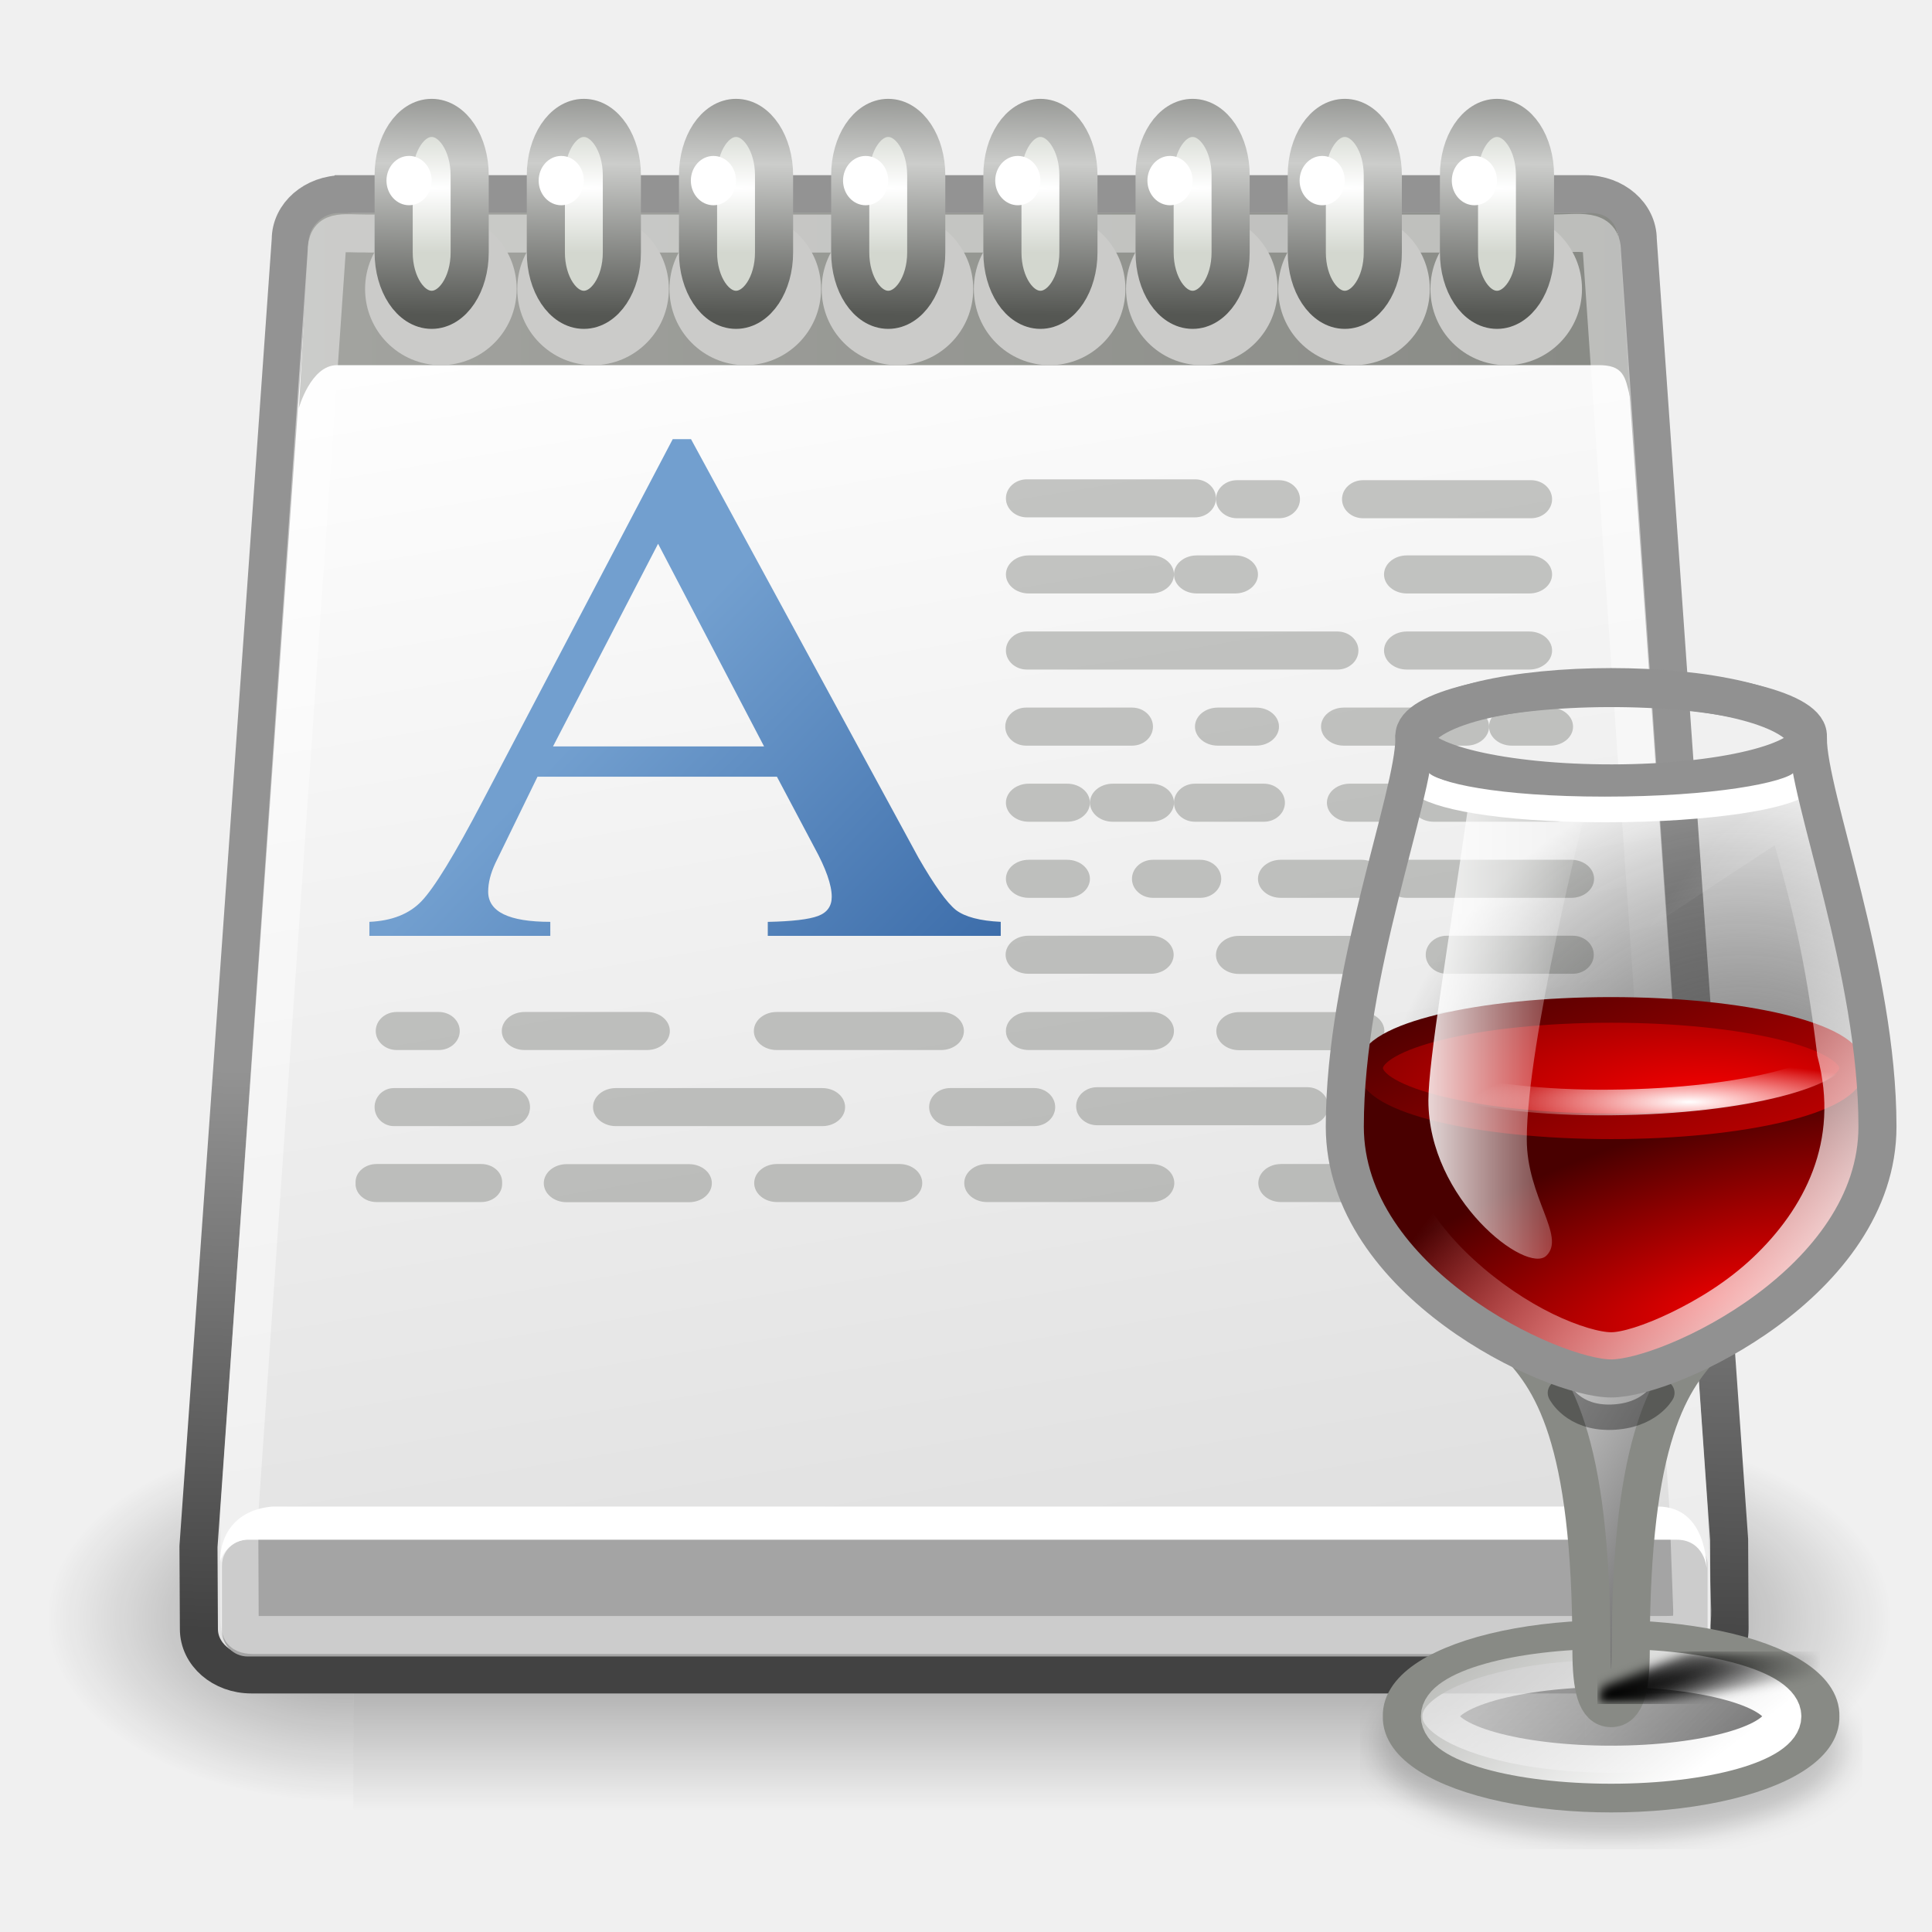
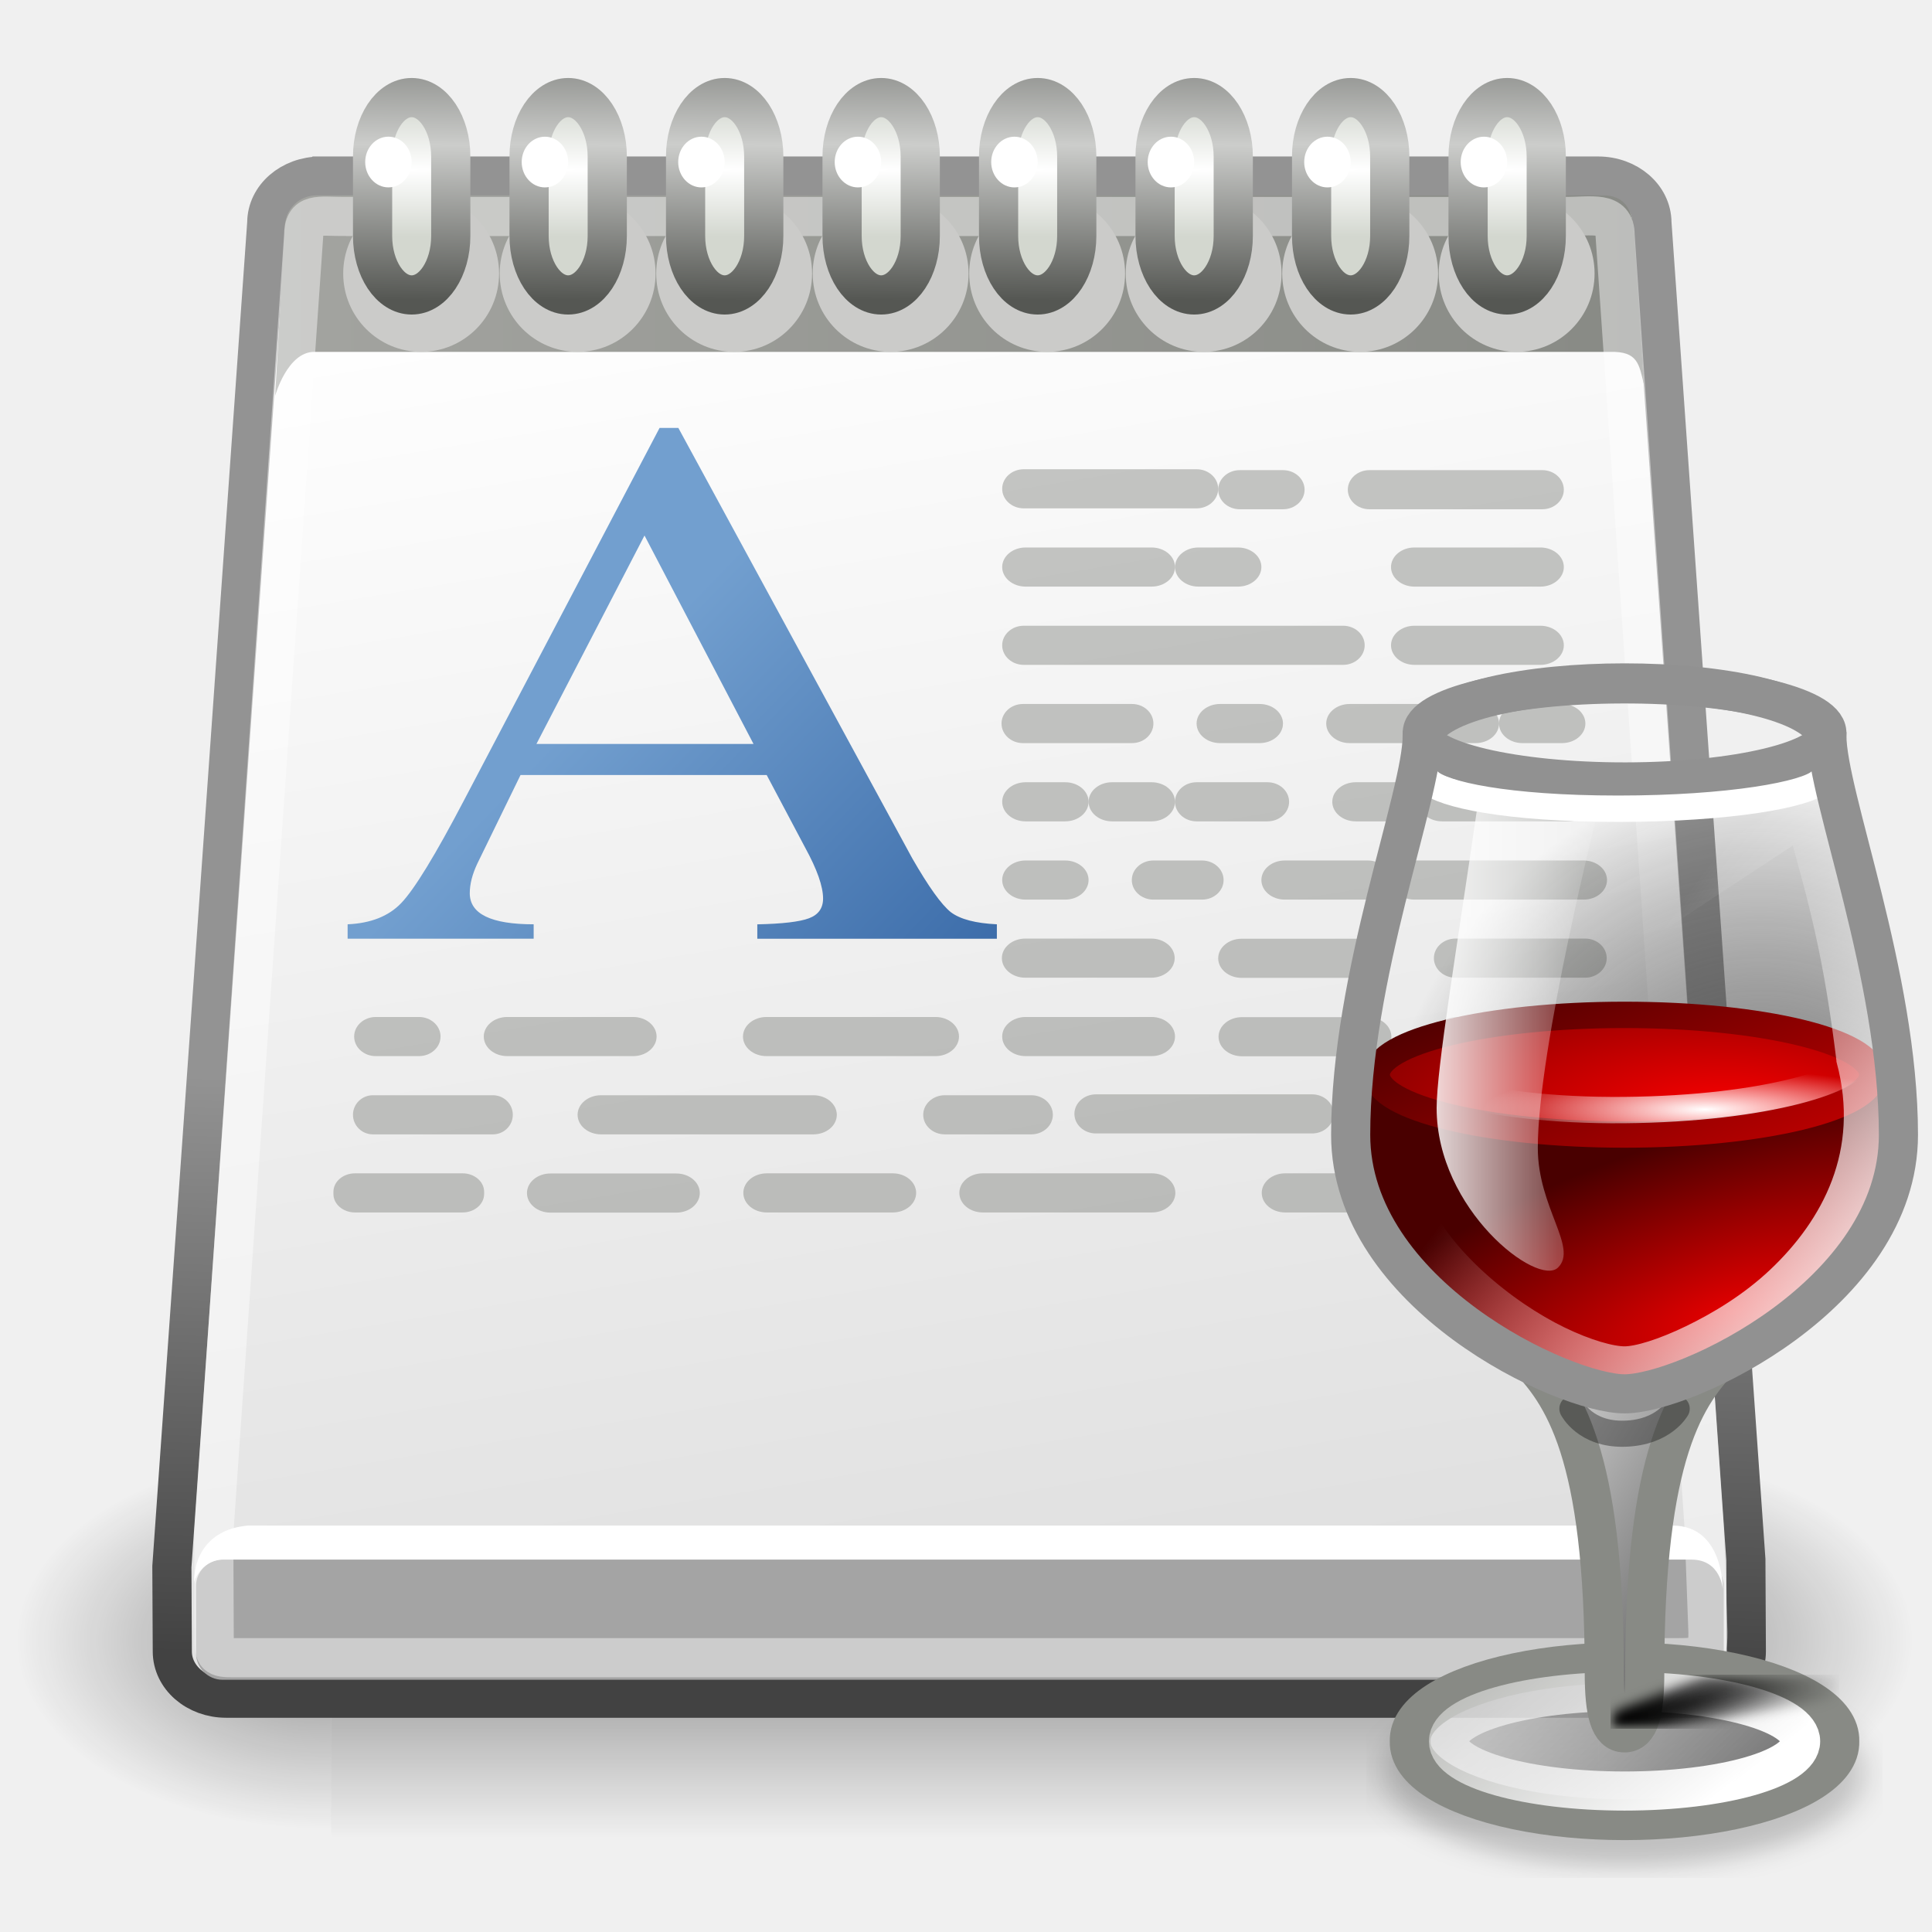
- <svg xmlns="http://www.w3.org/2000/svg" xmlns:xlink="http://www.w3.org/1999/xlink" width="64" height="64" id="svg4936" version="1.1" viewBox="0 0 64 64">
+ <svg xmlns="http://www.w3.org/2000/svg" xmlns:xlink="http://www.w3.org/1999/xlink" width="512" height="512" id="svg4936" version="1.1" viewBox="0 0 512 512">
  <defs id="defs4938">
    <linearGradient xlink:href="#linearGradient5127" id="linearGradient3483" gradientUnits="userSpaceOnUse" gradientTransform="matrix(0.06707255,0,0,0.041103,7.401555,29.93859)" x1="302.86" y1="366.65" x2="302.86" y2="609.51" />
    <linearGradient id="linearGradient5127" y2="609.51" gradientUnits="userSpaceOnUse" x2="302.86" gradientTransform="matrix(0.06707255,0,0,0.041103,7.401555,29.93859)" y1="366.65" x1="302.86">
      <stop id="stop5050-3" stop-color="#000" stop-opacity="0" offset="0" />
      <stop id="stop5056-38" stop-color="#000" offset="0.5" />
      <stop id="stop5052-0" stop-color="#000" stop-opacity="0" offset="1" />
    </linearGradient>
    <radialGradient xlink:href="#linearGradient5060" id="radialGradient3485" gradientUnits="userSpaceOnUse" gradientTransform="matrix(0.06707255,0,0,0.041103,7.414755,29.93859)" cx="605.71" cy="486.65" r="117.14" />
    <linearGradient id="linearGradient5060">
      <stop id="stop5062" stop-color="#000" offset="0" />
      <stop id="stop5064" stop-color="#000" stop-opacity="0" offset="1" />
    </linearGradient>
    <radialGradient xlink:href="#linearGradient5060" id="radialGradient3487" gradientUnits="userSpaceOnUse" gradientTransform="matrix(-0.06707255,0,0,0.041103,55.87223,29.93859)" cx="605.71" cy="486.65" r="117.14" />
    <linearGradient xlink:href="#linearGradient5116" id="linearGradient3489" gradientUnits="userSpaceOnUse" gradientTransform="matrix(1.137871,0,0,1,5.357601,8.000004)" x1="21.043" y1="42.833" x2="14.284" y2="6.833" />
    <linearGradient id="linearGradient5116" y2="6.833" gradientUnits="userSpaceOnUse" x2="14.284" gradientTransform="matrix(1.137871,0,0,1,5.357601,8.000004)" y1="42.833" x1="21.043">
      <stop id="stop2857-1" stop-color="#dfdfdf" offset="0" />
      <stop id="stop2859-1" stop-color="#FFF" offset="1" />
    </linearGradient>
    <linearGradient xlink:href="#linearGradient5118" id="linearGradient3491" gradientUnits="userSpaceOnUse" gradientTransform="translate(8.018485,8.000004)" x1="26.612" y1="28.083" x2="26.228" y2="42.833" />
    <linearGradient id="linearGradient5118" y2="42.833" gradientUnits="userSpaceOnUse" x2="26.228" gradientTransform="translate(8.018485,8.000004)" y1="28.083" x1="26.612">
      <stop id="stop2875-3" stop-color="#939393" offset="0" />
      <stop id="stop2877-40" stop-color="#424242" offset="1" />
    </linearGradient>
    <linearGradient xlink:href="#linearGradient5080" id="linearGradient3493" gradientUnits="userSpaceOnUse" gradientTransform="matrix(1.473815,0,0,1.188823,5.556046,12.01578)" x1="11" y1="12" x2="18.962" y2="18.183" />
    <linearGradient id="linearGradient5080" y2="18.183" gradientUnits="userSpaceOnUse" x2="18.962" gradientTransform="matrix(1.473815,0,0,1.188823,5.556046,12.01578)" y1="12" x1="11">
      <stop id="stop4769-8" stop-color="#729fcf" offset="0" />
      <stop id="stop4771-1" stop-color="#3465a4" offset="1" />
    </linearGradient>
    <linearGradient xlink:href="#linearGradient5066" id="linearGradient3495" gradientUnits="userSpaceOnUse" gradientTransform="translate(8.018485,8.000004)" x1="6" y1="7.562" x2="40.984" y2="7.562" />
    <linearGradient id="linearGradient5066" y2="7.562" gradientUnits="userSpaceOnUse" x2="40.984" gradientTransform="translate(8.018485,8.000004)" y1="7.562" x1="6">
      <stop id="stop2921-2" stop-color="#a3a4a0" offset="0" />
      <stop id="stop2923-9" stop-color="#888a85" offset="1" />
    </linearGradient>
    <radialGradient xlink:href="#radialGradient5062" id="radialGradient3497" gradientUnits="userSpaceOnUse" gradientTransform="matrix(0.4206982,0,0,0.104173,32.10744,34.62555)" cx="37.375" cy="33.188" r="14.625" />
    <radialGradient id="radialGradient5062" gradientUnits="userSpaceOnUse" cy="33.188" cx="37.375" gradientTransform="matrix(0.4206982,0,0,0.104173,32.10744,34.62555)" r="14.625">
      <stop id="stop4335-4" stop-color="#000" offset="0" />
      <stop id="stop4337-0" stop-color="#000" stop-opacity="0" offset="1" />
    </radialGradient>
    <filter style="color-interpolation-filters:sRGB" id="filter3436-4" height="1.28" width="1.158" y="-0.14" x="-0.079">
      <feGaussianBlur id="feGaussianBlur3438-7" stdDeviation="0.319" />
    </filter>
    <radialGradient xlink:href="#radialGradient5058" id="radialGradient3499" gradientUnits="userSpaceOnUse" gradientTransform="matrix(1.591106,-0.078428,0.09931994,1.958258,6.126162,-1.554338)" cx="27.5" cy="22.614" r="6.5" />
    <radialGradient id="radialGradient5058" gradientUnits="userSpaceOnUse" cy="22.614" cx="27.5" gradientTransform="matrix(1.591106,-0.078428,0.09931994,1.958258,6.126162,-1.554338)" r="6.5">
      <stop id="stop3348-2" stop-color="#737373" offset="0" />
      <stop id="stop3350-8" stop-color="#000" stop-opacity="0" offset="1" />
    </radialGradient>
    <linearGradient xlink:href="#linearGradient5055" id="linearGradient3501" gradientUnits="userSpaceOnUse" gradientTransform="matrix(1.274475,0,0,1.028879,19.19492,41.19456)" x1="27.681" y1="14.243" x2="21.44" y2="9.277" />
    <linearGradient id="linearGradient5055" y2="9.277" gradientUnits="userSpaceOnUse" x2="21.44" gradientTransform="matrix(1.274475,0,0,1.028879,19.19492,41.19456)" y1="14.243" x1="27.681">
      <stop id="stop3230-5" stop-color="#373737" offset="0" />
      <stop id="stop3232-8" stop-color="#cfcfcf" stop-opacity="0.678" offset="1" />
    </linearGradient>
    <linearGradient xlink:href="#linearGradient3198" id="linearGradient3503" gradientUnits="userSpaceOnUse" gradientTransform="matrix(1.281847,0,0,0.9398128,19.02538,42.17428)" x1="25.269" y1="12.038" x2="17.799" y2="5.035" />
    <linearGradient id="linearGradient3198">
      <stop id="stop3200" stop-color="#FFF" offset="0" />
      <stop id="stop3202" stop-color="#FFF" stop-opacity="0" offset="1" />
    </linearGradient>
    <linearGradient xlink:href="#linearGradient5049" id="linearGradient3505" gradientUnits="userSpaceOnUse" gradientTransform="matrix(1.034219,0,0,1.019566,23.68659,16.1036)" x1="29" y1="33" x2="19" y2="27" />
    <linearGradient id="linearGradient5049" y2="27" gradientUnits="userSpaceOnUse" x2="19" gradientTransform="matrix(1.034219,0,0,1.019566,23.68659,16.1036)" y1="33" x1="29">
      <stop id="stop3222-4" stop-color="#373737" offset="0" />
      <stop id="stop3224-6" stop-color="#FFF" offset="1" />
    </linearGradient>
    <radialGradient xlink:href="#radialGradient5045" id="radialGradient3507" gradientUnits="userSpaceOnUse" gradientTransform="matrix(0.9811466,-0.3224151,0.1189352,0.3517503,21.93867,40.76472)" cx="26.625" cy="26.577" r="12.5" />
    <radialGradient id="radialGradient5045" gradientUnits="userSpaceOnUse" cy="26.577" cx="26.625" gradientTransform="matrix(0.9811466,-0.3224151,0.1189352,0.3517503,21.93867,40.76472)" r="12.5">
      <stop id="stop3191-5" stop-color="#e40000" offset="0" />
      <stop id="stop3193-0" stop-color="#490000" offset="1" />
    </radialGradient>
    <radialGradient xlink:href="#radialGradient5040" id="radialGradient3509" gradientUnits="userSpaceOnUse" gradientTransform="matrix(1.281847,0,0,0.4652097,19.02538,30.35805)" cx="25.017" cy="13.192" r="9.751" />
    <radialGradient id="radialGradient5040" gradientUnits="userSpaceOnUse" cy="13.192" cx="25.017" gradientTransform="matrix(1.281847,0,0,0.4652097,19.02538,30.35805)" r="9.751">
      <stop id="stop3173-1" stop-color="#fd0000" offset="0" />
      <stop id="stop3175-0" stop-color="#6a0000" offset="1" />
    </radialGradient>
    <linearGradient xlink:href="#linearGradient5042" id="linearGradient3511" gradientUnits="userSpaceOnUse" gradientTransform="matrix(1.281847,0,0,0.9398128,19.02538,25.13742)" x1="27.217" y1="15.984" x2="22.036" y2="7.135" />
    <linearGradient id="linearGradient5042" y2="7.135" gradientUnits="userSpaceOnUse" x2="22.036" gradientTransform="matrix(1.281847,0,0,0.9398128,19.02538,25.13742)" y1="15.984" x1="27.217">
      <stop id="stop4404-11" stop-color="#e80000" offset="0" />
      <stop id="stop4406-0" stop-color="#490000" offset="1" />
    </linearGradient>
    <linearGradient xlink:href="#linearGradient3198" id="linearGradient3513" gradientUnits="userSpaceOnUse" gradientTransform="matrix(1.029304,0,0,1.028548,23.83935,16.15537)" x1="30.376" y1="25.27" x2="22" y2="19" />
    <linearGradient xlink:href="#linearGradient3198" id="linearGradient3515" gradientUnits="userSpaceOnUse" gradientTransform="matrix(1.034219,0,0,1.019566,24.57125,15.42453)" x1="17.605" y1="18.312" x2="23" y2="18.312" />
    <radialGradient xlink:href="#radialGradient5029" id="radialGradient3517" gradientUnits="userSpaceOnUse" gradientTransform="matrix(1.034219,0,0,0.1874519,31.94767,33.70524)" cx="18" cy="14.19" r="5.505" />
    <radialGradient id="radialGradient5029" gradientUnits="userSpaceOnUse" cy="14.19" cx="18" gradientTransform="matrix(1.034219,0,0,0.1874519,31.94767,33.70524)" r="5.505">
      <stop id="stop3454-8" stop-color="#FFF" offset="0" />
      <stop id="stop3456-9" stop-color="#FFF" stop-opacity="0" offset="1" />
    </radialGradient>
    <linearGradient xlink:href="#linearGradient3468" id="linearGradient3519" gradientUnits="userSpaceOnUse" gradientTransform="translate(-8,15.96763)" x1="16" y1="27.5" x2="20.5" y2="25.5" />
    <linearGradient id="linearGradient3468" y2="25.5" gradientUnits="userSpaceOnUse" x2="20.5" gradientTransform="translate(-8,15.96763)" y1="27.5" x1="16">
      <stop id="stop3375" stop-color="#000" offset="0" />
      <stop id="stop3377" stop-color="#373737" stop-opacity="0" offset="1" />
    </linearGradient>
    <linearGradient xlink:href="#linearGradient3470" id="linearGradient3522" gradientUnits="userSpaceOnUse" gradientTransform="translate(-8,15.96763)" x1="16" y1="27" x2="21.5" y2="27" />
    <linearGradient id="linearGradient3470" y2="27" gradientUnits="userSpaceOnUse" x2="21.5" gradientTransform="translate(-8,15.96763)" y1="27" x1="16">
      <stop id="stop3444" stop-color="#000" offset="0" />
      <stop id="stop3446" stop-color="#000" stop-opacity="0" offset="1" />
    </linearGradient>
    <filter style="color-interpolation-filters:sRGB" id="filter3391-8" height="1.336" width="1.134" y="-0.168" x="-0.067">
      <feGaussianBlur id="feGaussianBlur3393-1" stdDeviation="0.14" />
    </filter>
    <radialGradient xlink:href="#linearGradient2804" id="radialGradient3524" gradientUnits="userSpaceOnUse" gradientTransform="matrix(9.835652,1.854444e-6,0,1.136384,-103.6864,-0.914852)" cx="12.322" cy="11.669" r="1.5" />
    <linearGradient id="linearGradient2804">
      <stop id="stop2806" stop-color="#FFF" offset="0" />
      <stop id="stop2808" stop-color="#d3d7cf" offset="1" />
    </linearGradient>
    <linearGradient xlink:href="#linearGradient2791" id="linearGradient3527" gradientUnits="userSpaceOnUse" gradientTransform="translate(5.007851,1.000004)" x1="11.669" y1="6.728" x2="11.581" y2="14.663" />
    <linearGradient id="linearGradient2791">
      <stop id="stop2793" stop-color="#555753" offset="0" />
      <stop id="stop2799" stop-color="#cccdcb" offset="0.5" />
      <stop id="stop2795" stop-color="#555753" offset="1" />
    </linearGradient>
    <radialGradient xlink:href="#linearGradient2804" id="radialGradient3529" gradientUnits="userSpaceOnUse" gradientTransform="matrix(9.835652,1.854444e-6,0,1.136384,-108.6942,-1.914856)" cx="12.322" cy="11.669" r="1.5" />
    <linearGradient xlink:href="#linearGradient2791" id="linearGradient3531" gradientUnits="userSpaceOnUse" x1="11.669" y1="6.728" x2="11.581" y2="14.663" />
    <radialGradient xlink:href="#linearGradient2804" id="radialGradient3533" gradientUnits="userSpaceOnUse" gradientTransform="matrix(9.835652,1.854444e-6,0,1.136384,-108.6942,-1.914856)" cx="12.322" cy="11.669" r="1.5" />
    <radialGradient xlink:href="#linearGradient2804" id="radialGradient3537" gradientUnits="userSpaceOnUse" gradientTransform="matrix(9.835652,1.854444e-6,0,1.136384,-108.6942,-1.914856)" cx="12.322" cy="11.669" r="1.5" />
    <radialGradient xlink:href="#linearGradient2804" id="radialGradient3542" gradientUnits="userSpaceOnUse" gradientTransform="matrix(9.835652,1.854444e-6,0,1.136384,-108.6942,-1.914856)" cx="12.322" cy="11.669" r="1.5" />
    <radialGradient xlink:href="#linearGradient2804" id="radialGradient3546" gradientUnits="userSpaceOnUse" gradientTransform="matrix(9.835652,1.854444e-6,0,1.136384,-108.6942,-1.914856)" cx="12.322" cy="11.669" r="1.5" />
    <radialGradient xlink:href="#linearGradient2804" id="radialGradient3550" gradientUnits="userSpaceOnUse" gradientTransform="matrix(9.835652,1.854444e-6,0,1.136384,-108.6942,-1.914856)" cx="12.322" cy="11.669" r="1.5" />
    <radialGradient xlink:href="#linearGradient2804" id="radialGradient3554" gradientUnits="userSpaceOnUse" gradientTransform="matrix(9.835652,1.854444e-6,0,1.136384,-108.6942,-1.914856)" cx="12.322" cy="11.669" r="1.5" />
    <linearGradient xlink:href="#linearGradient2791" id="linearGradient5936" gradientUnits="userSpaceOnUse" x1="11.669" y1="6.728" x2="11.581" y2="14.663" />
    <linearGradient xlink:href="#linearGradient2791" id="linearGradient5938" gradientUnits="userSpaceOnUse" x1="11.669" y1="6.728" x2="11.581" y2="14.663" />
    <linearGradient xlink:href="#linearGradient2791" id="linearGradient5940" gradientUnits="userSpaceOnUse" x1="11.669" y1="6.728" x2="11.581" y2="14.663" />
    <linearGradient xlink:href="#linearGradient2791" id="linearGradient5942" gradientUnits="userSpaceOnUse" x1="11.669" y1="6.728" x2="11.581" y2="14.663" />
    <linearGradient xlink:href="#linearGradient2791" id="linearGradient5944" gradientUnits="userSpaceOnUse" x1="11.669" y1="6.728" x2="11.581" y2="14.663" />
    <linearGradient xlink:href="#linearGradient2791" id="linearGradient5946" gradientUnits="userSpaceOnUse" x1="11.669" y1="6.728" x2="11.581" y2="14.663" />
  </defs>
-   <g id="layer1">
-     <g id="g3283" transform="matrix(1.26036,0,0,1.26036,-7.766743,-9.32924)">
+   <g id="layer1" transform="translate(0,448)">
+     <g id="g3283" transform="matrix(10.36855,0,0,10.36855,-72.43491,-531.0184)">
      <rect x="15.45" y="45.009" width="32.386" height="9.982" id="rect3285" style="opacity:0.402;fill:url(#linearGradient3483);fill-rule:nonzero" />
      <path d="m 47.837,45.009 0,9.982 c 3.454,0.019 8.35,-2.236 8.35,-4.991 0,-2.755 -3.854,-4.99 -8.35,-4.99 z" id="path3287" style="opacity:0.402;fill:url(#radialGradient3485);fill-rule:nonzero" />
      <path d="m 15.45,45.009 0,9.982 c -3.454,0.019 -8.35,-2.236 -8.35,-4.992 0,-2.755 3.854,-4.99 8.35,-4.99 z" id="path3289" style="opacity:0.402;fill:url(#radialGradient3487);fill-rule:nonzero" />
      <path stroke-miterlimit="4" d="m 15.182,12.506 32.649,0 c 0.763,0 1.377,0.532 1.377,1.194 0,0 2.401,34.169 2.401,34.169 0,0 0.012,2.348 0.012,2.348 0,0.661 -0.614,1.194 -1.377,1.194 l -37.477,0 c -0.763,0 -1.377,-0.532 -1.377,-1.194 l -0.011,-2.167 2.425,-34.349 c 0,-0.661 0.614,-1.194 1.377,-1.194 z" id="path3291" style="fill:url(#linearGradient3489);fill-rule:evenodd;stroke:url(#linearGradient3491);stroke-width:1;stroke-linecap:butt;stroke-linejoin:miter;stroke-miterlimit:4;stroke-dashoffset:0" />
      <rect x="41.435" y="20.023" width="5.521" height="1" ry="0.5" rx="0.552" id="rect3293" style="opacity:0.48;fill:#888a85" />
      <rect x="35.914" y="30" width="2.346" height="1" ry="0.5" rx="0.552" id="rect3295" style="opacity:0.48;fill:#888a85" />
      <rect x="16.008" y="36" width="4.085" height="1" ry="0.5" rx="0.509" id="rect3298" style="opacity:0.48;fill:#888a85" />
      <rect x="32.601" y="24" width="9.265" height="1" ry="0.5" rx="0.552" id="rect3300" style="opacity:0.48;fill:#888a85" />
      <rect x="32.584" y="26" width="3.882" height="1" ry="0.5" rx="0.547" id="rect3302" style="opacity:0.48;fill:#888a85" />
      <rect x="43.643" y="34" width="4.417" height="1" ry="0.5" rx="0.552" id="rect3304" style="opacity:0.48;fill:#888a85" />
      <rect x="30.583" y="36" width="3.313" height="1" ry="0.5" rx="0.552" id="rect3306" style="opacity:0.48;fill:#888a85" />
      <rect x="42.539" y="30" width="5.521" height="1" ry="0.5" rx="0.599" id="rect3308" style="opacity:0.48;fill:#888a85" />
      <rect x="37.018" y="28" width="2.916" height="1" ry="0.5" rx="0.552" id="rect3310" style="opacity:0.48;fill:#888a85" />
      <rect x="34.447" y="35.977" width="6.625" height="1" ry="0.5" rx="0.552" id="rect3312" style="opacity:0.48;fill:#888a85" />
      <rect x="32.601" y="20" width="5.521" height="1" ry="0.5" rx="0.552" id="rect3314" style="opacity:0.48;fill:#888a85" />
      <rect x="38.122" y="20.023" width="2.208" height="1" ry="0.5" rx="0.552" id="rect3316" style="opacity:0.48;fill:#888a85" />
      <rect x="42.177" y="35.977" width="2.208" height="1" ry="0.5" rx="0.552" id="rect3318" style="opacity:0.48;fill:#888a85" />
      <rect x="45.852" y="36" width="2.208" height="1" ry="0.5" rx="0.552" id="rect3320" style="opacity:0.48;fill:#888a85" />
      <rect x="42.539" y="22" width="4.417" height="1" ry="0.5" rx="0.599" id="rect3322" style="opacity:0.48;fill:#888a85" />
      <rect x="37.018" y="22" width="2.208" height="1" ry="0.5" rx="0.599" id="rect3324" style="opacity:0.48;fill:#888a85" />
      <rect x="32.601" y="22" width="4.417" height="1" ry="0.5" rx="0.599" id="rect3326" style="opacity:0.48;fill:#888a85" />
      <rect x="42.539" y="24" width="4.417" height="1" ry="0.5" rx="0.599" id="rect3328" style="opacity:0.48;fill:#888a85" />
      <rect x="34.81" y="28" width="2.208" height="1" ry="0.5" rx="0.599" id="rect3330" style="opacity:0.48;fill:#888a85" />
      <rect x="39.226" y="30" width="3.313" height="1" ry="0.5" rx="0.599" id="rect3332" style="opacity:0.48;fill:#888a85" />
      <rect x="37.57" y="26" width="2.208" height="1" ry="0.5" rx="0.599" id="rect3334" style="opacity:0.48;fill:#888a85" />
      <rect x="40.883" y="26" width="4.417" height="1" ry="0.5" rx="0.599" id="rect3336" style="opacity:0.48;fill:#888a85" />
      <rect x="45.299" y="26" width="2.208" height="1" ry="0.5" rx="0.599" id="rect3338" style="opacity:0.48;fill:#888a85" />
      <rect x="32.601" y="28" width="2.208" height="1" ry="0.5" rx="0.599" id="rect3340" style="opacity:0.48;fill:#888a85" />
      <rect x="41.038" y="28" width="2.208" height="1" ry="0.5" rx="0.599" id="rect3342" style="opacity:0.48;fill:#888a85" />
      <rect x="43.246" y="28" width="4.417" height="1" ry="0.5" rx="0.599" id="rect3344" style="opacity:0.48;fill:#888a85" />
      <rect x="32.601" y="30" width="2.208" height="1" ry="0.5" rx="0.599" id="rect3346" style="opacity:0.48;fill:#888a85" />
      <rect x="21.749" y="36" width="6.625" height="1" ry="0.5" rx="0.599" id="rect3348" style="opacity:0.48;fill:#888a85" />
      <rect x="16.038" y="34" width="2.208" height="1" ry="0.5" rx="0.552" id="rect3350" style="opacity:0.48;fill:#888a85" />
      <rect x="19.351" y="34" width="4.417" height="1" ry="0.5" rx="0.599" id="rect3352" style="opacity:0.48;fill:#888a85" />
      <rect x="25.976" y="34" width="5.521" height="1" ry="0.5" rx="0.599" id="rect3354" style="opacity:0.48;fill:#888a85" />
      <rect x="32.601" y="34" width="4.417" height="1" ry="0.5" rx="0.599" id="rect3356" style="opacity:0.48;fill:#888a85" />
      <rect x="38.131" y="34.004" width="4.417" height="1" ry="0.5" rx="0.599" id="rect3358" style="opacity:0.48;fill:#888a85" />
      <path d="m 32.465,31.632 0,0.368 -6.123,0 0,-0.368 c 0.64,-0.013 1.081,-0.065 1.321,-0.155 0.24,-0.09 0.36,-0.258 0.36,-0.504 -1.1e-5,-0.31 -0.152,-0.743 -0.456,-1.298 l -0.985,-1.859 -6.292,0 -1.105,2.266 c -0.128,0.271 -0.192,0.523 -0.192,0.755 -3e-6,0.529 0.544,0.794 1.633,0.794 l 0,0.368 -4.755,0 0,-0.368 c 0.592,-0.026 1.049,-0.207 1.369,-0.542 0.336,-0.349 0.873,-1.227 1.609,-2.634 l 4.995,-9.511 0.48,0 5.979,11.002 c 0.416,0.723 0.744,1.182 0.985,1.375 0.24,0.181 0.632,0.284 1.177,0.31 m -11.767,-4.61 5.547,0 -2.786,-5.327 -2.762,5.327" id="path3360" style="fill:url(#linearGradient3493)" />
      <rect x="43.635" y="31.996" width="4.417" height="1" ry="0.5" rx="0.552" id="rect3362" style="opacity:0.48;fill:#888a85" />
      <rect x="32.593" y="31.996" width="4.417" height="1" ry="0.5" rx="0.599" id="rect3364" style="opacity:0.48;fill:#888a85" />
      <rect x="38.122" y="32" width="4.417" height="1" ry="0.5" rx="0.599" id="rect3366" style="opacity:0.48;fill:#888a85" />
      <rect x="-19.36" y="37.996" width="3.852" height="1" ry="0.472" rx="0.552" transform="scale(-1,1)" id="rect3368" style="opacity:0.48;fill:#888a85" />
      <rect x="-47.508" y="38" width="2.208" height="1" ry="0.5" rx="0.552" transform="scale(-1,1)" id="rect3370" style="opacity:0.48;fill:#888a85" />
      <rect x="-43.652" y="37.996" width="4.417" height="1" ry="0.5" rx="0.599" transform="scale(-1,1)" id="rect3372" style="opacity:0.48;fill:#888a85" />
      <rect x="-37.027" y="37.996" width="5.521" height="1" ry="0.5" rx="0.599" transform="scale(-1,1)" id="rect3374" style="opacity:0.48;fill:#888a85" />
      <rect x="-30.402" y="37.996" width="4.417" height="1" ry="0.5" rx="0.599" transform="scale(-1,1)" id="rect3376" style="opacity:0.48;fill:#888a85" />
      <rect x="-24.872" y="38" width="4.417" height="1" ry="0.5" rx="0.599" transform="scale(-1,1)" id="rect3378" style="opacity:0.48;fill:#888a85" />
      <rect x="11.996" y="47.868" width="39.048" height="3.072" ry="0.679" rx="0.679" id="rect3380" style="fill:#a4a4a4;fill-rule:evenodd" />
      <path d="m 11.945,48.443 c 0,0 0.151,-0.53 0.704,-0.575 l 37.565,0 c 0.754,0 0.805,0.751 0.805,0.751 0,0 0.024,-1.62 -1.284,-1.62 l -36.412,0 c -1.006,0.088 -1.377,0.78 -1.377,1.443 z" id="path3382" style="fill:#ffffff;fill-rule:evenodd" />
      <path d="m 14.268,13.734 -0.25,4.391 c 0,0 0.312,-1.125 1,-1.125 l 33.125,0 c 0.703,-0.016 0.734,0.312 0.859,0.828 0,0 -0.25,-3.875 -0.25,-3.875 -0.031,-0.547 -0.219,-0.953 -0.781,-0.953 l -32.891,0 c -0.453,0 -0.766,0.344 -0.812,0.734 z" id="path3384" style="fill:url(#linearGradient3495);fill-rule:evenodd" />
      <path stroke-miterlimit="4" d="m 15.831,13.54 31.132,0 c 0.722,0 1.303,-0.152 1.303,0.474 0,0 2.274,33.009 2.274,33.009 0,0 0.1,2.709 0.1,2.709 0,0.626 -0.139,0.644 -0.861,0.644 l -36.899,0 c -0.413,0 -0.419,-0.106 -0.419,-0.512 l -0.011,-2.67 2.296,-33.148 c 0,-0.626 0.363,-0.505 1.085,-0.505 z" id="path3386" style="opacity:0.439;fill:none;stroke:#ffffff;stroke-width:1;stroke-linecap:butt;stroke-linejoin:miter;stroke-miterlimit:4;stroke-dashoffset:0" />
      <path d="m 53.984,38.083 a 6.153,1.524 0 0 1 -12.305,0 6.153,1.524 0 1 1 12.305,0 z" id="path3388" style="opacity:0.07;fill:url(#radialGradient3497)" />
      <path stroke-miterlimit="0" transform="matrix(1.281847,0,0,0.9398128,19.02538,42.99352)" d="m 27.438,11 a 4.438,2.184 0 1 1 -8.875,0 4.438,2.184 0 1 1 8.875,0 z" style="opacity:0.2;fill:#000000;stroke:#000000;stroke-width:0.614;stroke-linecap:round;stroke-linejoin:round;stroke-miterlimit:0;stroke-dasharray:none;filter:url(#filter3436-4)" id="path3390" />
      <path d="m 53.679,26.809 c -0.517,-1.02 -9.825,-1.02 -10.342,0 0,1.529 -1.551,6.117 -1.551,10.196 0,4.078 5.171,6.627 6.722,6.627 1.551,0 6.722,-2.549 6.722,-6.627 0,-4.078 -1.551,-8.666 -1.551,-10.196 z" id="path3392" style="fill:url(#radialGradient3499);fill-rule:evenodd" />
      <path stroke-miterlimit="0" d="m 53.986,52.512 a 5.479,1.978 0 1 1 -10.957,0 5.479,1.978 0 1 1 10.957,0 z" style="fill:url(#linearGradient3501);stroke:#888a85;stroke-width:1.043;stroke-linecap:round;stroke-linejoin:round;stroke-miterlimit:0;stroke-dasharray:none" id="path3394" />
      <path stroke-miterlimit="0" d="m 53.008,52.512 a 4.5,1.272 0 0 1 -9,0 4.5,1.272 0 1 1 9,0 z" style="fill:none;stroke:url(#linearGradient3503);stroke-width:1;stroke-linecap:round;stroke-linejoin:round;stroke-miterlimit:0;stroke-dasharray:none" id="path3396" />
      <path d="m 45.922,42.612 c 1.034,1.02 2.068,2.549 2.068,8.156 0,1.02 0.14,1.529 0.517,1.529 0.377,0 0.517,-0.51 0.517,-1.529 0,-5.608 1.034,-7.137 2.068,-8.156" id="path3398" style="fill:url(#linearGradient3505);fill-rule:evenodd;stroke:#888a85;stroke-width:1;stroke-linecap:round;stroke-linejoin:miter" />
      <path d="m 41.508,35.512 c 0,6 5.449,8.12 7,8.12 1.551,0 7,-2.12 7,-8.12" id="path3400" style="fill:url(#radialGradient3507);fill-rule:evenodd" />
      <path stroke-miterlimit="0" d="m 54.841,35.475 a 6.333,1.529 0 0 1 -12.667,0 6.333,1.529 0 1 1 12.667,0 z" style="fill:url(#radialGradient3509);stroke:url(#linearGradient3511);stroke-width:0.674;stroke-linecap:round;stroke-linejoin:round;stroke-miterlimit:0;stroke-dasharray:none" id="path3402" />
      <path d="m 53.102,28.825 -10.5,6.906 c -0.472,2.107 0.576,3.884 1.969,5.156 0.7,0.639 1.478,1.155 2.188,1.5 0.71,0.345 1.365,0.531 1.75,0.531 0.385,0 1.046,-0.208 1.781,-0.562 0.735,-0.355 1.561,-0.852 2.281,-1.531 1.44,-1.358 2.499,-3.323 1.844,-5.781 a 0.107,0.107 0 0 1 0,-0.031 c -0.326,-2.61 -0.671,-3.938 -1.312,-6.188 z" id="path3404" style="fill:none;stroke:url(#linearGradient3513);stroke-width:1;stroke-linecap:round;stroke-linejoin:miter" />
      <path d="m 44.739,28.679 3.103,0 c 0,0 -1.551,6.117 -1.551,8.666 0,1.529 1.034,2.549 0.517,3.059 -0.517,0.51 -3.103,-1.479 -3.103,-4.078 0,-1.02 0.517,-4.078 1.034,-7.647 z" id="path3406" style="fill:url(#linearGradient3515);fill-rule:evenodd" />
      <path stroke-miterlimit="0" d="m 53.692,26.739 a 5.184,1.24 0 1 1 -7.84e-4,-0.021" style="fill:none;stroke:#919191;stroke-width:0.974;stroke-linecap:round;stroke-linejoin:round;stroke-miterlimit:0;stroke-dasharray:none" id="path3408" />
      <path stroke-miterlimit="0" d="m 53.508,27.977 c -0.333,0.333 -2.308,0.7 -5.162,0.7 -2.854,0 -4.504,-0.367 -4.838,-0.7" id="path3410" style="fill:none;stroke:#ffffff;stroke-width:0.674;stroke-linecap:round;stroke-linejoin:round;stroke-miterlimit:0" />
      <path stroke-miterlimit="0" d="m 54.508,35.012 c 0,0.57 -2.333,1.333 -6.013,1.367 C 44.816,36.412 42.508,35.582 42.508,35.012" id="path3412" style="fill:none;stroke:url(#radialGradient3517);stroke-width:0.674;stroke-linecap:round;stroke-linejoin:round;stroke-miterlimit:0" />
      <path d="m 47.175,44.012 c 0,0 0.333,0.667 1.333,0.639 1,-0.027 1.333,-0.639 1.333,-0.639" id="path3414" style="opacity:0.35;fill:none;stroke:#000000;stroke-width:0.667px;stroke-linecap:round;stroke-linejoin:round" />
      <path transform="matrix(1.034219,0,0,1.019566,40.2341,7.694102)" d="m 8,43.468 2.5,-1 2.469,0.125 -4.969,0.875 z" id="path3416" style="fill:url(#linearGradient3519);fill-rule:evenodd;stroke:url(#linearGradient3522);stroke-width:0.649px;stroke-linecap:round;stroke-linejoin:round;filter:url(#filter3391-8)" />
      <path d="m 53.679,26.809 c -0.671,-1.797 -9.671,-1.797 -10.342,0 0,1.529 -1.829,6.125 -1.829,10.203 0,4.078 5.449,6.62 7,6.62 1.551,0 7,-2.541 7,-6.62 0,-4.078 -1.829,-8.674 -1.829,-10.203 z" id="path3418" style="fill:none;stroke:#919191;stroke-width:1;stroke-linecap:round;stroke-linejoin:miter" />
      <path d="m 19.742,14.997 a 1.992,2.003 0 0 1 -3.984,0 1.992,2.003 0 1 1 3.984,0 z" id="path3421" style="fill:#cbcbc9" />
      <path d="m 23.742,14.997 a 1.992,2.003 0 0 1 -3.984,0 1.992,2.003 0 1 1 3.984,0 z" id="path3423" style="fill:#cbcbc9" />
      <path d="m 27.742,14.997 a 1.992,2.003 0 0 1 -3.984,0 1.992,2.003 0 1 1 3.984,0 z" id="path3425" style="fill:#cbcbc9" />
      <path d="m 31.742,14.997 a 1.992,2.003 0 0 1 -3.984,0 1.992,2.003 0 1 1 3.984,0 z" id="path3427" style="fill:#cbcbc9" />
      <path d="m 35.742,14.997 a 1.992,2.003 0 0 1 -3.984,0 1.992,2.003 0 1 1 3.984,0 z" id="path3429" style="fill:#cbcbc9" />
      <path d="m 39.742,14.997 a 1.992,2.003 0 0 1 -3.984,0 1.992,2.003 0 1 1 3.984,0 z" id="path3431" style="fill:#cbcbc9" />
      <path d="m 43.742,14.997 a 1.992,2.003 0 0 1 -3.984,0 1.992,2.003 0 1 1 3.984,0 z" id="path3433" style="fill:#cbcbc9" />
      <rect x="16.509" y="10.501" stroke-miterlimit="4" width="1.998" height="5.044" ry="1.507" rx="0.999" style="fill:url(#radialGradient3524);stroke:url(#linearGradient3527);stroke-width:1.002;stroke-linecap:square;stroke-linejoin:miter;stroke-miterlimit:4;stroke-dasharray:none;stroke-dashoffset:1.2" id="rect3435" />
      <path d="m 17.508,12.148 a 0.594,0.648 0 0 1 -1.188,0 0.594,0.648 0 1 1 1.188,0 z" id="path3437" style="fill:#ffffff" />
      <g transform="translate(9.007851,1.000004)" id="g3439">
        <rect x="11.501" y="9.501" stroke-miterlimit="4" width="1.998" height="5.044" ry="1.507" rx="0.999" style="fill:url(#radialGradient3529);stroke:url(#linearGradient5936);stroke-width:1.002;stroke-linecap:square;stroke-linejoin:miter;stroke-miterlimit:4;stroke-dasharray:none;stroke-dashoffset:1.2" id="rect3441" />
        <path transform="translate(-0.21875,-0.109374)" d="m 12.719,11.258 a 0.594,0.648 0 1 1 -1.188,0 0.594,0.648 0 1 1 1.188,0 z" id="path3443" style="fill:#ffffff" />
      </g>
      <g transform="translate(13.00785,1.000004)" id="g3445">
        <rect x="11.501" y="9.501" stroke-miterlimit="4" width="1.998" height="5.044" ry="1.507" rx="0.999" style="fill:url(#radialGradient3533);stroke:url(#linearGradient5938);stroke-width:1.002;stroke-linecap:square;stroke-linejoin:miter;stroke-miterlimit:4;stroke-dasharray:none;stroke-dashoffset:1.2" id="rect3447" />
        <path transform="translate(-0.21875,-0.109374)" d="m 12.719,11.258 a 0.594,0.648 0 1 1 -1.188,0 0.594,0.648 0 1 1 1.188,0 z" id="path3449" style="fill:#ffffff" />
      </g>
      <g transform="translate(17.00785,1.000004)" id="g3451">
        <rect x="11.501" y="9.501" stroke-miterlimit="4" width="1.998" height="5.044" ry="1.507" rx="0.999" style="fill:url(#radialGradient3537);stroke:url(#linearGradient5940);stroke-width:1.002;stroke-linecap:square;stroke-linejoin:miter;stroke-miterlimit:4;stroke-dasharray:none;stroke-dashoffset:1.2" id="rect3453" />
        <path transform="translate(-0.21875,-0.109374)" d="m 12.719,11.258 a 0.594,0.648 0 1 1 -1.188,0 0.594,0.648 0 1 1 1.188,0 z" id="path3455" style="fill:#ffffff" />
      </g>
      <g transform="translate(21.00785,1.000004)" id="g3457">
        <rect x="11.501" y="9.501" stroke-miterlimit="4" width="1.998" height="5.044" ry="1.507" rx="0.999" style="fill:url(#radialGradient3542);stroke:url(#linearGradient5942);stroke-width:1.002;stroke-linecap:square;stroke-linejoin:miter;stroke-miterlimit:4;stroke-dasharray:none;stroke-dashoffset:1.2" id="rect3459" />
        <path transform="translate(-0.21875,-0.109374)" d="m 12.719,11.258 a 0.594,0.648 0 1 1 -1.188,0 0.594,0.648 0 1 1 1.188,0 z" id="path3461" style="fill:#ffffff" />
      </g>
      <g transform="translate(25.00785,1.000004)" id="g3463">
        <rect x="11.501" y="9.501" stroke-miterlimit="4" width="1.998" height="5.044" ry="1.507" rx="0.999" style="fill:url(#radialGradient3546);stroke:url(#linearGradient5944);stroke-width:1.002;stroke-linecap:square;stroke-linejoin:miter;stroke-miterlimit:4;stroke-dasharray:none;stroke-dashoffset:1.2" id="rect3465" />
        <path transform="translate(-0.21875,-0.109374)" d="m 12.719,11.258 a 0.594,0.648 0 1 1 -1.188,0 0.594,0.648 0 1 1 1.188,0 z" id="path3467" style="fill:#ffffff" />
      </g>
      <g transform="translate(29.00785,1.000004)" id="g3469">
        <rect x="11.501" y="9.501" stroke-miterlimit="4" width="1.998" height="5.044" ry="1.507" rx="0.999" style="fill:url(#radialGradient3550);stroke:url(#linearGradient5946);stroke-width:1.002;stroke-linecap:square;stroke-linejoin:miter;stroke-miterlimit:4;stroke-dasharray:none;stroke-dashoffset:1.2" id="rect3471" />
        <path transform="translate(-0.21875,-0.109374)" d="m 12.719,11.258 a 0.594,0.648 0 1 1 -1.188,0 0.594,0.648 0 1 1 1.188,0 z" id="path3473" style="fill:#ffffff" />
      </g>
      <path d="m 47.742,14.997 a 1.992,2.003 0 0 1 -3.984,0 1.992,2.003 0 1 1 3.984,0 z" id="path3475" style="fill:#cbcbc9" />
      <g transform="translate(33.00785,1.000004)" id="g3477">
        <rect x="11.501" y="9.501" stroke-miterlimit="4" width="1.998" height="5.044" ry="1.507" rx="0.999" style="fill:url(#radialGradient3554);stroke:url(#linearGradient3531);stroke-width:1.002;stroke-linecap:square;stroke-linejoin:miter;stroke-miterlimit:4;stroke-dasharray:none;stroke-dashoffset:1.2" id="rect3479" />
        <path transform="translate(-0.21875,-0.109374)" d="m 12.719,11.258 a 0.594,0.648 0 1 1 -1.188,0 0.594,0.648 0 1 1 1.188,0 z" id="path3481" style="fill:#ffffff" />
      </g>
    </g>
  </g>
</svg>
